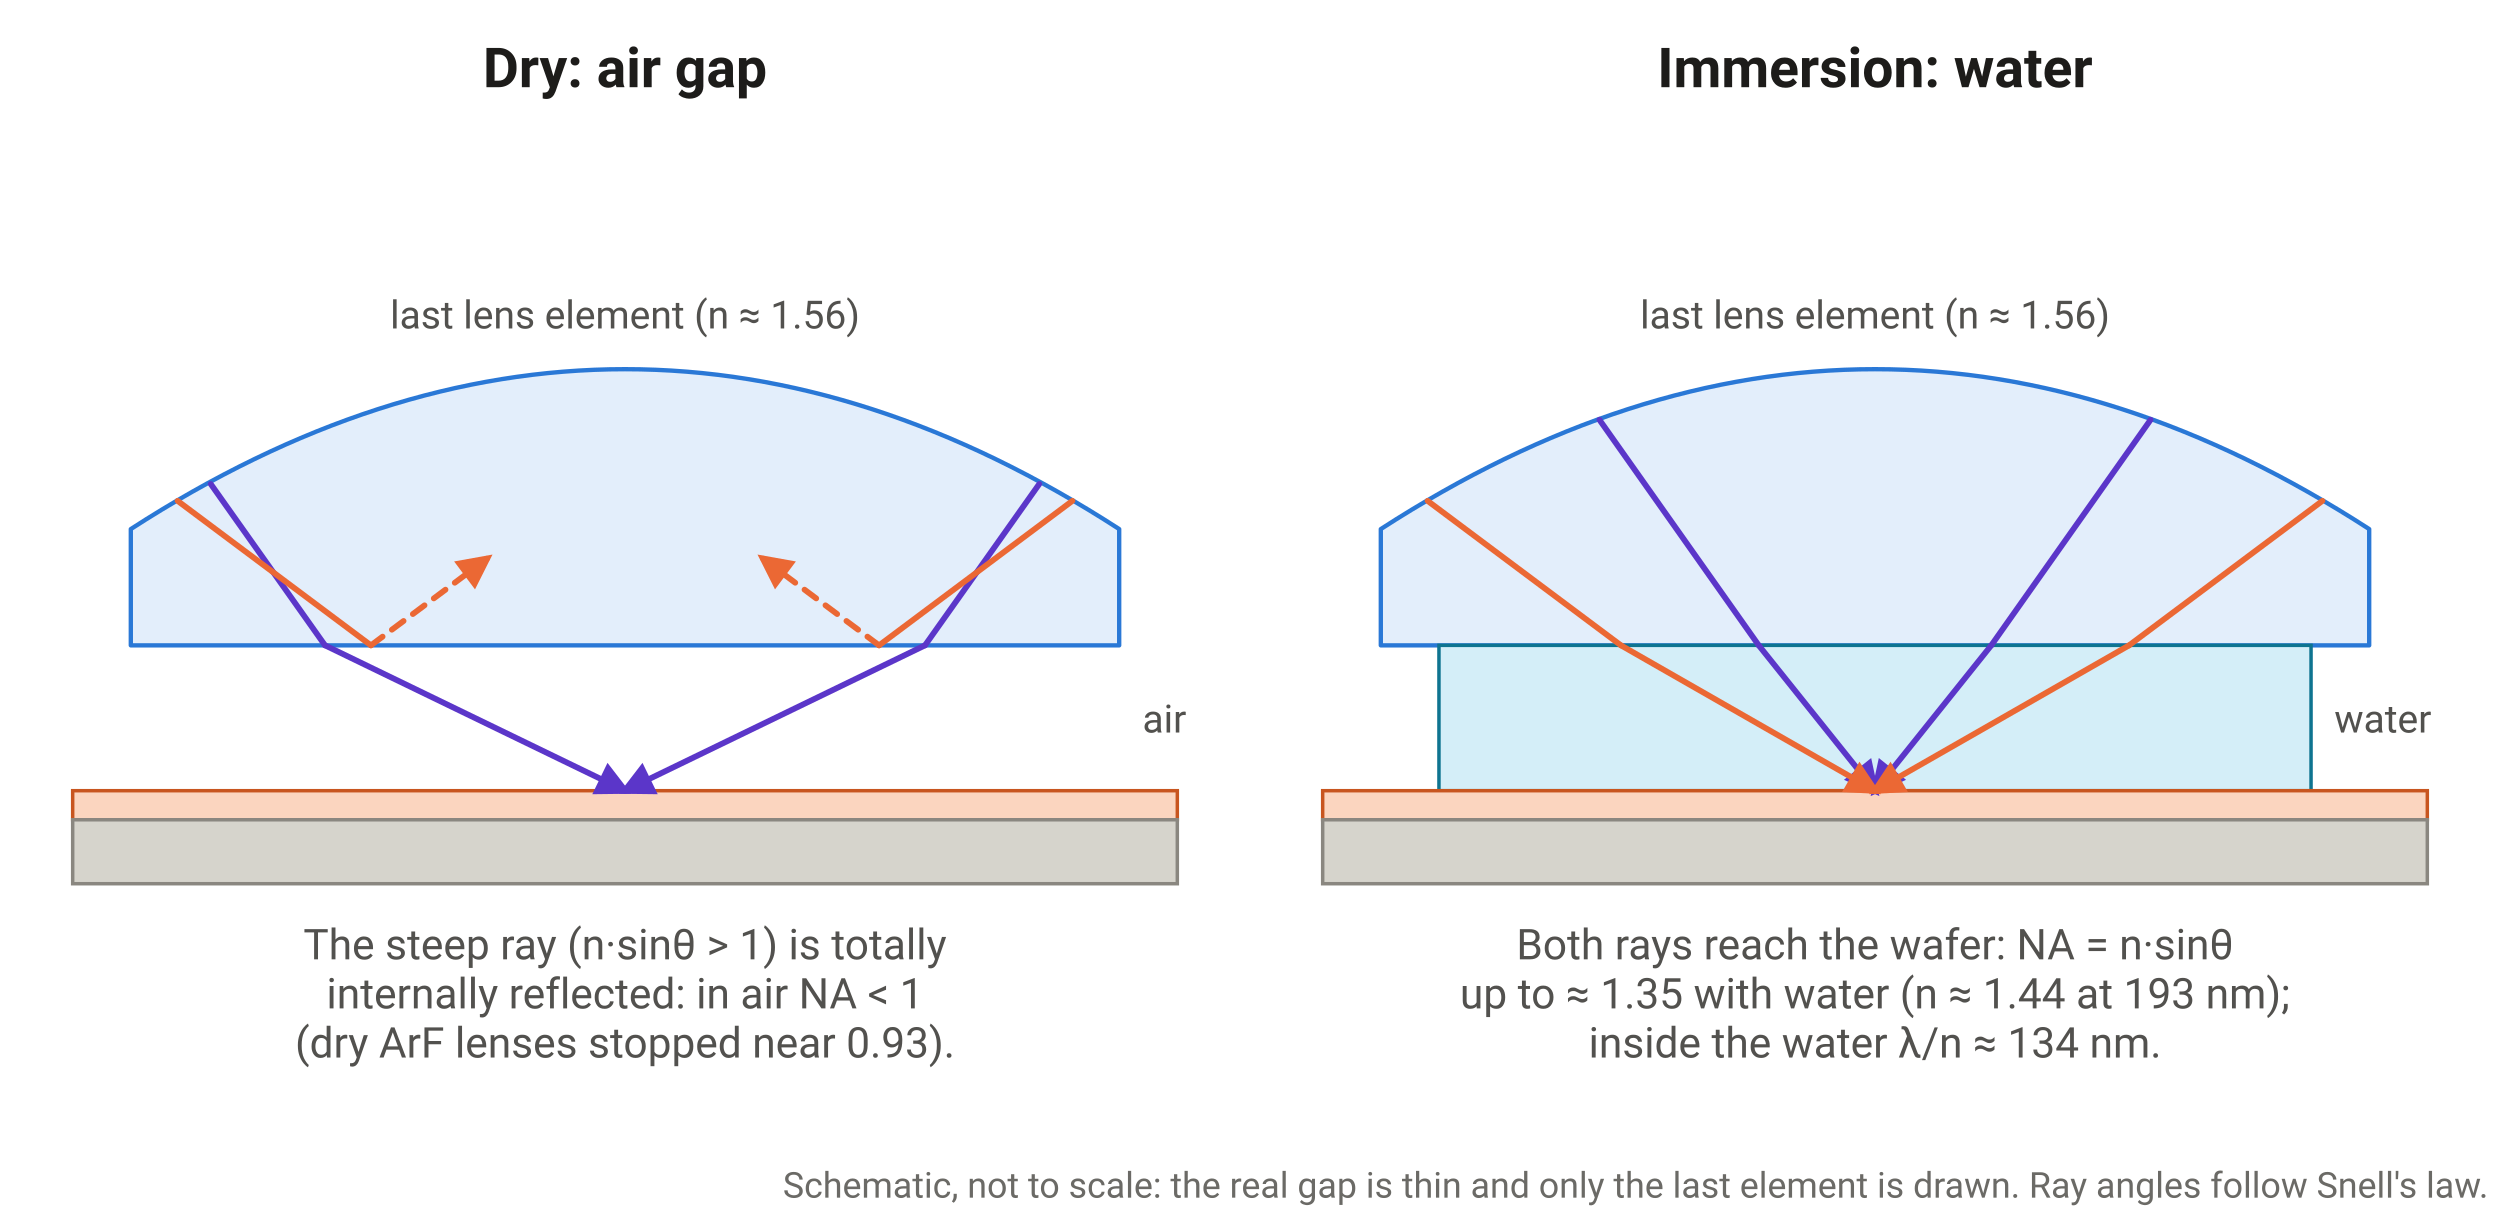
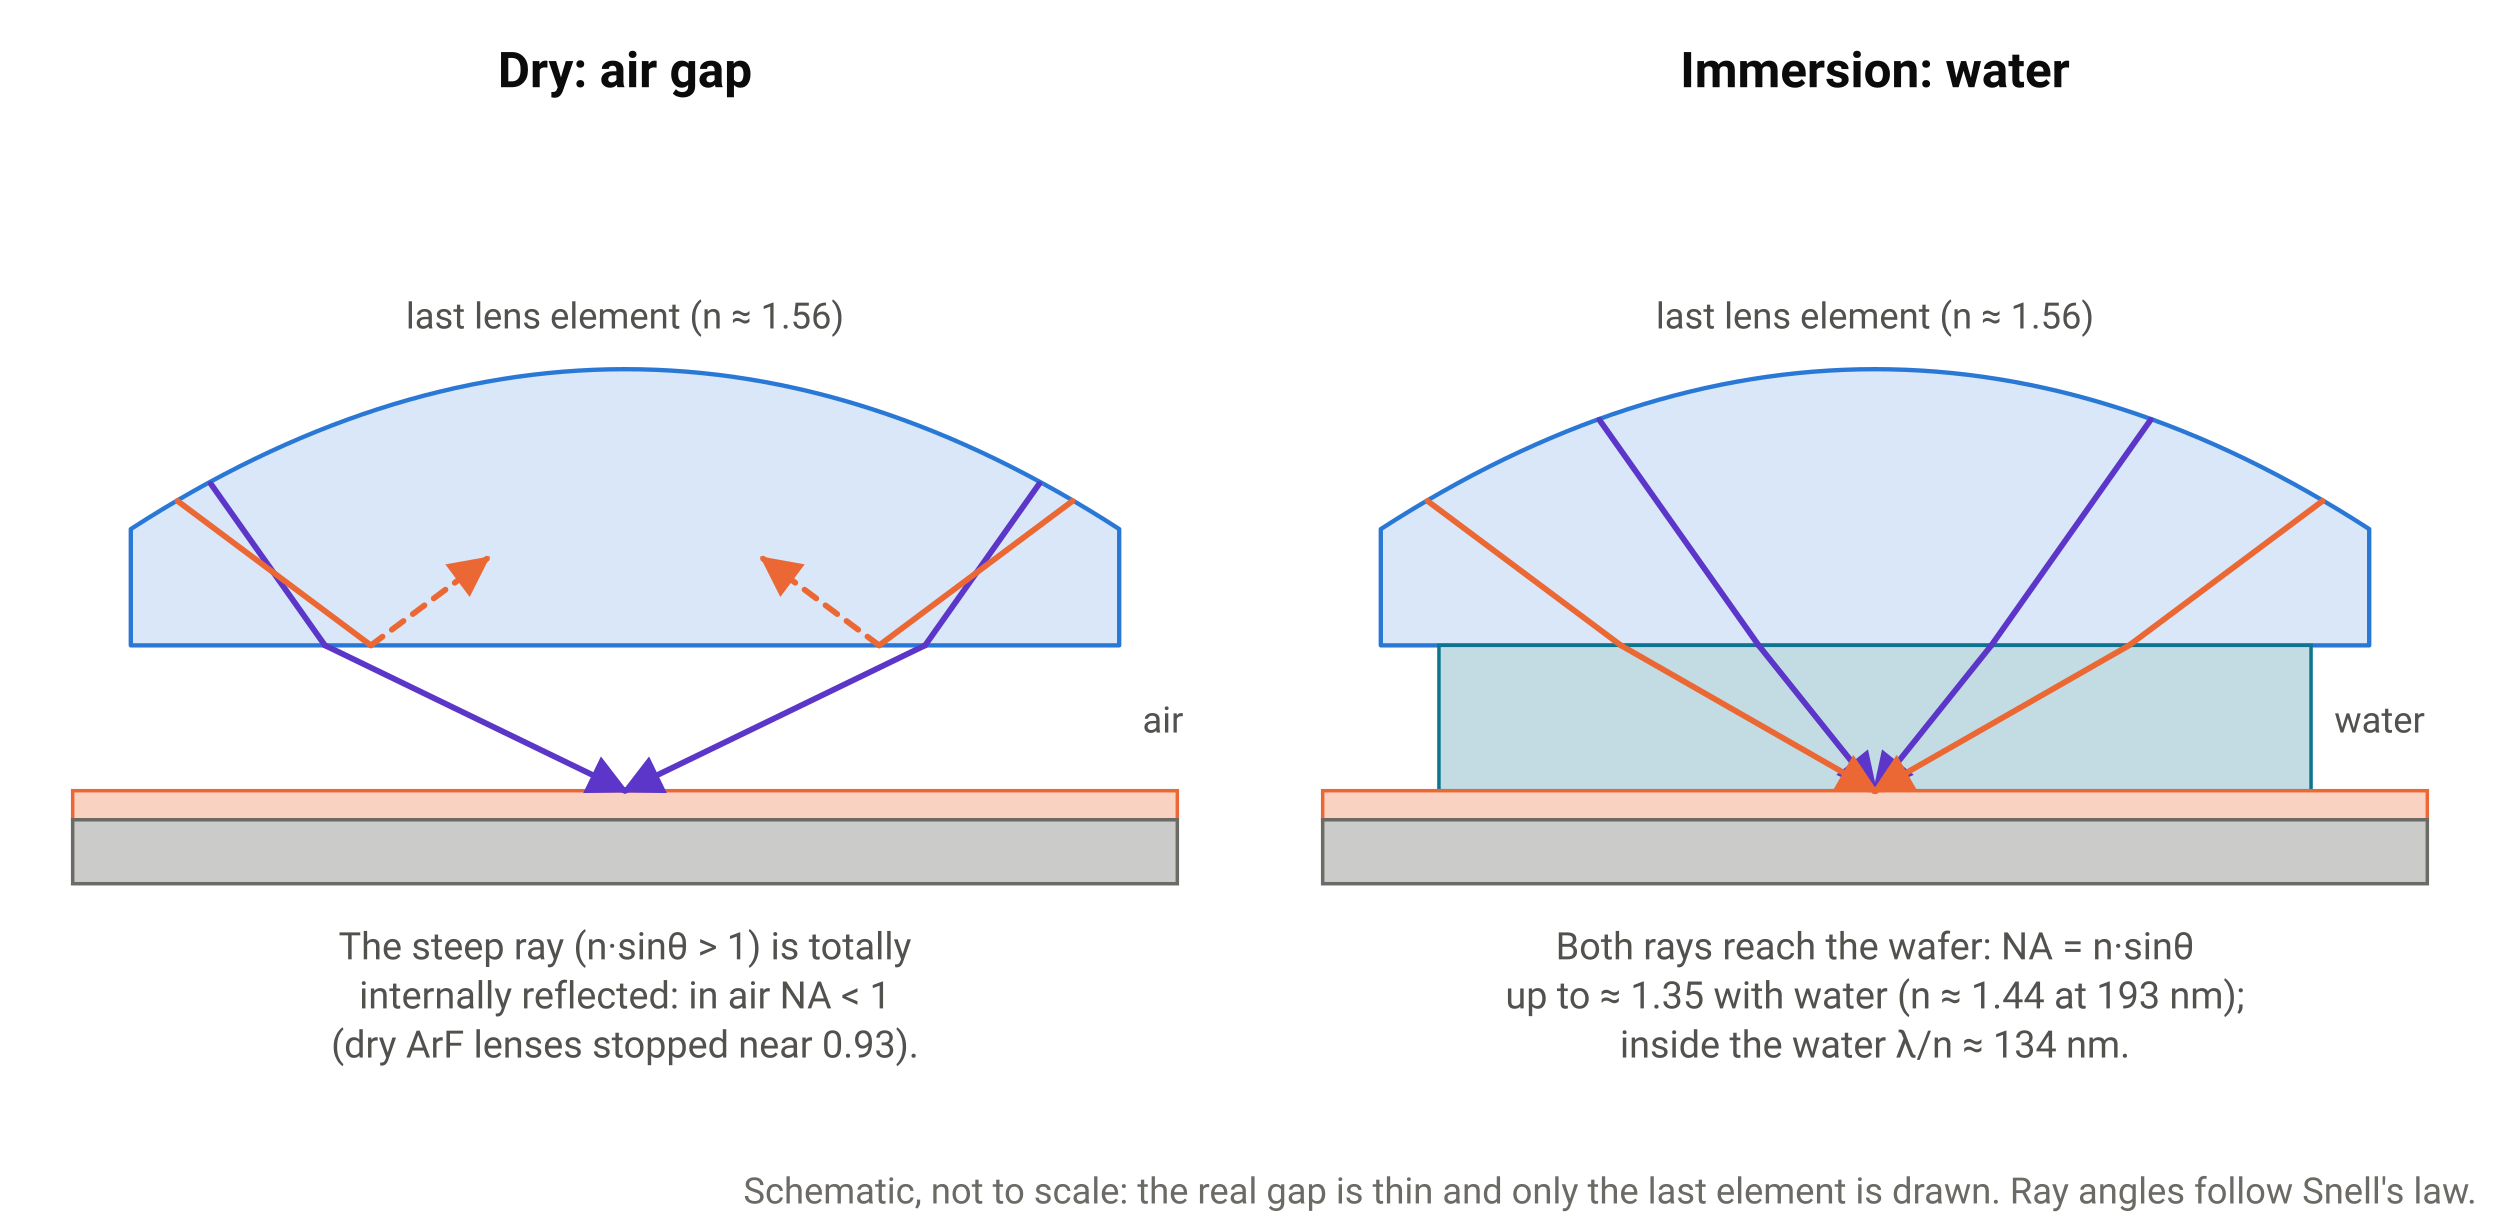
- <svg xmlns="http://www.w3.org/2000/svg" viewBox="0 0 860 420" width="860" height="420" role="img" aria-labelledby="t d" font-family="system-ui, -apple-system, 'Segoe UI', Roboto, 'Helvetica Neue', Arial, sans-serif">
+ <svg xmlns="http://www.w3.org/2000/svg" viewBox="0 0 860 420" width="860" height="420" role="img" aria-labelledby="t d" font-family="Roboto, system-ui, -apple-system, 'Segoe UI', 'Helvetica Neue', Arial, sans-serif">
  <defs>
-     <marker id="a5b36c9" viewBox="0 0 10 10" refX="8" refY="5" markerWidth="6" markerHeight="6" orient="auto-start-reverse">
+     <marker id="arr-5b36c9" viewBox="0 0 10 10" refX="9" refY="5" markerWidth="7" markerHeight="7" orient="auto-start-reverse">
      <path d="M0,0 L10,5 L0,10 z" fill="#5b36c9" />
    </marker>
-     <marker id="aeb6834" viewBox="0 0 10 10" refX="8" refY="5" markerWidth="6" markerHeight="6" orient="auto-start-reverse">
+     <marker id="arr-eb6834" viewBox="0 0 10 10" refX="9" refY="5" markerWidth="7" markerHeight="7" orient="auto-start-reverse">
      <path d="M0,0 L10,5 L0,10 z" fill="#eb6834" />
    </marker>
  </defs>
-   <text x="215.0" y="30.0" font-size="19.0" text-anchor="middle" fill="#1d1c1a" font-weight="bold">Dry: air gap</text>
-   <path d="M45.0,222 L45.0,182 Q215,72.0 385.0,182 L385.0,222 Z" fill="#e3eefb" stroke="#2a78d6" stroke-width="1.5" stroke-linejoin="round" stroke-linecap="round" />
-   <text x="215.0" y="113.0" font-size="13.4" text-anchor="middle" fill="#52514e" font-weight="normal">last lens element (n ≈ 1.56)</text>
-   <text x="393.0" y="252.0" font-size="13.4" text-anchor="start" fill="#52514e" font-weight="normal">air</text>
-   <rect x="25.0" y="272.0" width="380.0" height="10.0" rx="0" fill="#fbd5bf" stroke="#c8551f" stroke-width="1.2" />
-   <rect x="25.0" y="282.0" width="380.0" height="22.0" rx="0" fill="#d6d4cc" stroke="#8a8780" stroke-width="1.2" />
-   <line x1="72.5" y1="166.5" x2="111.8" y2="222.0" stroke="#5b36c9" stroke-width="2" stroke-linecap="round" />
-   <line x1="111.8" y1="222.0" x2="215.0" y2="272.0" stroke="#5b36c9" stroke-width="2" stroke-linecap="round" marker-end="url(#a5b36c9)" />
-   <line x1="357.5" y1="166.5" x2="318.2" y2="222.0" stroke="#5b36c9" stroke-width="2" stroke-linecap="round" />
-   <line x1="318.2" y1="222.0" x2="215.0" y2="272.0" stroke="#5b36c9" stroke-width="2" stroke-linecap="round" marker-end="url(#a5b36c9)" />
-   <line x1="61.1" y1="172.3" x2="127.6" y2="222.0" stroke="#eb6834" stroke-width="2" stroke-linecap="round" />
-   <line x1="127.6" y1="222.0" x2="167.5" y2="192.2" stroke="#eb6834" stroke-width="2" stroke-linecap="round" stroke-dasharray="5 4" marker-end="url(#aeb6834)" />
-   <line x1="368.9" y1="172.3" x2="302.4" y2="222.0" stroke="#eb6834" stroke-width="2" stroke-linecap="round" />
-   <line x1="302.4" y1="222.0" x2="262.5" y2="192.2" stroke="#eb6834" stroke-width="2" stroke-linecap="round" stroke-dasharray="5 4" marker-end="url(#aeb6834)" />
-   <text x="215.0" y="330.0" font-size="14.6" text-anchor="middle" fill="#52514e" font-weight="normal">The steep ray (n·sinθ &gt; 1) is totally</text>
-   <text x="215.0" y="346.9" font-size="14.6" text-anchor="middle" fill="#52514e" font-weight="normal">internally reflected: in air NA &lt; 1</text>
-   <text x="215.0" y="363.8" font-size="14.6" text-anchor="middle" fill="#52514e" font-weight="normal">(dry ArF lenses stopped near 0.93).</text>
-   <text x="645.0" y="30.0" font-size="19.0" text-anchor="middle" fill="#1d1c1a" font-weight="bold">Immersion: water</text>
-   <path d="M475.0,222 L475.0,182 Q645,72.0 815.0,182 L815.0,222 Z" fill="#e3eefb" stroke="#2a78d6" stroke-width="1.5" stroke-linejoin="round" stroke-linecap="round" />
-   <text x="645.0" y="113.0" font-size="13.4" text-anchor="middle" fill="#52514e" font-weight="normal">last lens element (n ≈ 1.56)</text>
-   <rect x="495.0" y="222.0" width="300.0" height="50.0" rx="0" fill="#d4eef8" stroke="#0e7490" stroke-width="1.2" />
-   <text x="803.0" y="252.0" font-size="13.4" text-anchor="start" fill="#52514e" font-weight="normal">water</text>
-   <rect x="455.0" y="272.0" width="380.0" height="10.0" rx="0" fill="#fbd5bf" stroke="#c8551f" stroke-width="1.2" />
-   <rect x="455.0" y="282.0" width="380.0" height="22.0" rx="0" fill="#d6d4cc" stroke="#8a8780" stroke-width="1.2" />
-   <line x1="550.2" y1="144.4" x2="605.0" y2="222.0" stroke="#5b36c9" stroke-width="2" stroke-linecap="round" />
-   <line x1="605.0" y1="222.0" x2="645.0" y2="272.0" stroke="#5b36c9" stroke-width="2" stroke-linecap="round" marker-end="url(#a5b36c9)" />
-   <line x1="739.8" y1="144.4" x2="685.0" y2="222.0" stroke="#5b36c9" stroke-width="2" stroke-linecap="round" />
-   <line x1="685.0" y1="222.0" x2="645.0" y2="272.0" stroke="#5b36c9" stroke-width="2" stroke-linecap="round" marker-end="url(#a5b36c9)" />
-   <line x1="491.1" y1="172.3" x2="557.6" y2="222.0" stroke="#eb6834" stroke-width="2" stroke-linecap="round" />
-   <line x1="557.6" y1="222.0" x2="645.0" y2="272.0" stroke="#eb6834" stroke-width="2" stroke-linecap="round" marker-end="url(#aeb6834)" />
-   <line x1="798.9" y1="172.3" x2="732.4" y2="222.0" stroke="#eb6834" stroke-width="2" stroke-linecap="round" />
-   <line x1="732.4" y1="222.0" x2="645.0" y2="272.0" stroke="#eb6834" stroke-width="2" stroke-linecap="round" marker-end="url(#aeb6834)" />
-   <text x="645.0" y="330.0" font-size="14.6" text-anchor="middle" fill="#52514e" font-weight="normal">Both rays reach the wafer: NA = n·sinθ</text>
-   <text x="645.0" y="346.9" font-size="14.6" text-anchor="middle" fill="#52514e" font-weight="normal">up to ≈ 1.35 with water (n ≈ 1.44 at 193 nm);</text>
-   <text x="645.0" y="363.8" font-size="14.6" text-anchor="middle" fill="#52514e" font-weight="normal">inside the water λ/n ≈ 134 nm.</text>
-   <text x="856.0" y="412.0" font-size="12.3" text-anchor="end" fill="#6b6a66" font-weight="normal">Schematic, not to scale: the real gap is thin and only the last element is drawn. Ray angles follow Snell's law.</text>
+   <text x="215" y="30" font-size="17" text-anchor="middle" fill="#0b0b0b" font-weight="700">Dry: air gap</text>
+   <path d="M45.0,222 L45.0,182 Q215,72.0 385.0,182 L385.0,222 Z" fill="#d9e7f8" stroke="#2a78d6" stroke-width="1.5" stroke-linejoin="round" stroke-linecap="round" />
+   <text x="215" y="113" font-size="12.5" text-anchor="middle" fill="#52514e" font-weight="400">last lens element (n ≈ 1.56)</text>
+   <text x="393" y="252" font-size="12.5" text-anchor="start" fill="#52514e" font-weight="400">air</text>
+   <rect x="25" y="272" width="380" height="10" rx="0" fill="#f9d2c2" stroke="#eb6834" stroke-width="1.2" />
+   <rect x="25" y="282" width="380" height="22" rx="0" fill="#cbcbc9" stroke="#6b6a65" stroke-width="1.2" />
+   <line x1="72.53" y1="166.46" x2="111.76" y2="222" stroke="#5b36c9" stroke-width="2" stroke-linecap="round" />
+   <line x1="111.76" y1="222" x2="215" y2="272" stroke="#5b36c9" stroke-width="2" stroke-linecap="round" marker-end="url(#arr-5b36c9)" />
+   <line x1="357.47" y1="166.46" x2="318.24" y2="222" stroke="#5b36c9" stroke-width="2" stroke-linecap="round" />
+   <line x1="318.24" y1="222" x2="215" y2="272" stroke="#5b36c9" stroke-width="2" stroke-linecap="round" marker-end="url(#arr-5b36c9)" />
+   <line x1="61.07" y1="172.34" x2="127.58" y2="222" stroke="#eb6834" stroke-width="2" stroke-linecap="round" />
+   <line x1="127.58" y1="222" x2="167.48" y2="192.21" stroke="#eb6834" stroke-width="2" stroke-linecap="round" stroke-dasharray="5 4" marker-end="url(#arr-eb6834)" />
+   <line x1="368.93" y1="172.34" x2="302.42" y2="222" stroke="#eb6834" stroke-width="2" stroke-linecap="round" />
+   <line x1="302.42" y1="222" x2="262.52" y2="192.21" stroke="#eb6834" stroke-width="2" stroke-linecap="round" stroke-dasharray="5 4" marker-end="url(#arr-eb6834)" />
+   <text x="215" y="330" font-size="13" text-anchor="middle" fill="#52514e" font-weight="400">The steep ray (n·sinθ &gt; 1) is totally</text>
+   <text x="215" y="346.9" font-size="13" text-anchor="middle" fill="#52514e" font-weight="400">internally reflected: in air NA &lt; 1</text>
+   <text x="215" y="363.8" font-size="13" text-anchor="middle" fill="#52514e" font-weight="400">(dry ArF lenses stopped near 0.93).</text>
+   <text x="645" y="30" font-size="17" text-anchor="middle" fill="#0b0b0b" font-weight="700">Immersion: water</text>
+   <path d="M475.0,222 L475.0,182 Q645,72.0 815.0,182 L815.0,222 Z" fill="#d9e7f8" stroke="#2a78d6" stroke-width="1.5" stroke-linejoin="round" stroke-linecap="round" />
+   <text x="645" y="113" font-size="12.5" text-anchor="middle" fill="#52514e" font-weight="400">last lens element (n ≈ 1.56)</text>
+   <rect x="495" y="222" width="300" height="50" rx="0" fill="#c3dce3" stroke="#0e7490" stroke-width="1.2" />
+   <text x="803" y="252" font-size="12.5" text-anchor="start" fill="#52514e" font-weight="400">water</text>
+   <rect x="455" y="272" width="380" height="10" rx="0" fill="#f9d2c2" stroke="#eb6834" stroke-width="1.2" />
+   <rect x="455" y="282" width="380" height="22" rx="0" fill="#cbcbc9" stroke="#6b6a65" stroke-width="1.2" />
+   <line x1="550.16" y1="144.4" x2="604.97" y2="222" stroke="#5b36c9" stroke-width="2" stroke-linecap="round" />
+   <line x1="604.97" y1="222" x2="645" y2="272" stroke="#5b36c9" stroke-width="2" stroke-linecap="round" marker-end="url(#arr-5b36c9)" />
+   <line x1="739.84" y1="144.4" x2="685.03" y2="222" stroke="#5b36c9" stroke-width="2" stroke-linecap="round" />
+   <line x1="685.03" y1="222" x2="645" y2="272" stroke="#5b36c9" stroke-width="2" stroke-linecap="round" marker-end="url(#arr-5b36c9)" />
+   <line x1="491.07" y1="172.34" x2="557.58" y2="222" stroke="#eb6834" stroke-width="2" stroke-linecap="round" />
+   <line x1="557.58" y1="222" x2="645" y2="272" stroke="#eb6834" stroke-width="2" stroke-linecap="round" marker-end="url(#arr-eb6834)" />
+   <line x1="798.93" y1="172.34" x2="732.42" y2="222" stroke="#eb6834" stroke-width="2" stroke-linecap="round" />
+   <line x1="732.42" y1="222" x2="645" y2="272" stroke="#eb6834" stroke-width="2" stroke-linecap="round" marker-end="url(#arr-eb6834)" />
+   <text x="645" y="330" font-size="13" text-anchor="middle" fill="#52514e" font-weight="400">Both rays reach the wafer: NA = n·sinθ</text>
+   <text x="645" y="346.9" font-size="13" text-anchor="middle" fill="#52514e" font-weight="400">up to ≈ 1.35 with water (n ≈ 1.44 at 193 nm);</text>
+   <text x="645" y="363.8" font-size="13" text-anchor="middle" fill="#52514e" font-weight="400">inside the water λ/n ≈ 134 nm.</text>
+   <text x="852" y="414" font-size="12.5" text-anchor="end" fill="#6b6a65" font-weight="400">Schematic, not to scale: the real gap is thin and only the last element is drawn. Ray angles follow Snell's law.</text>
</svg>
